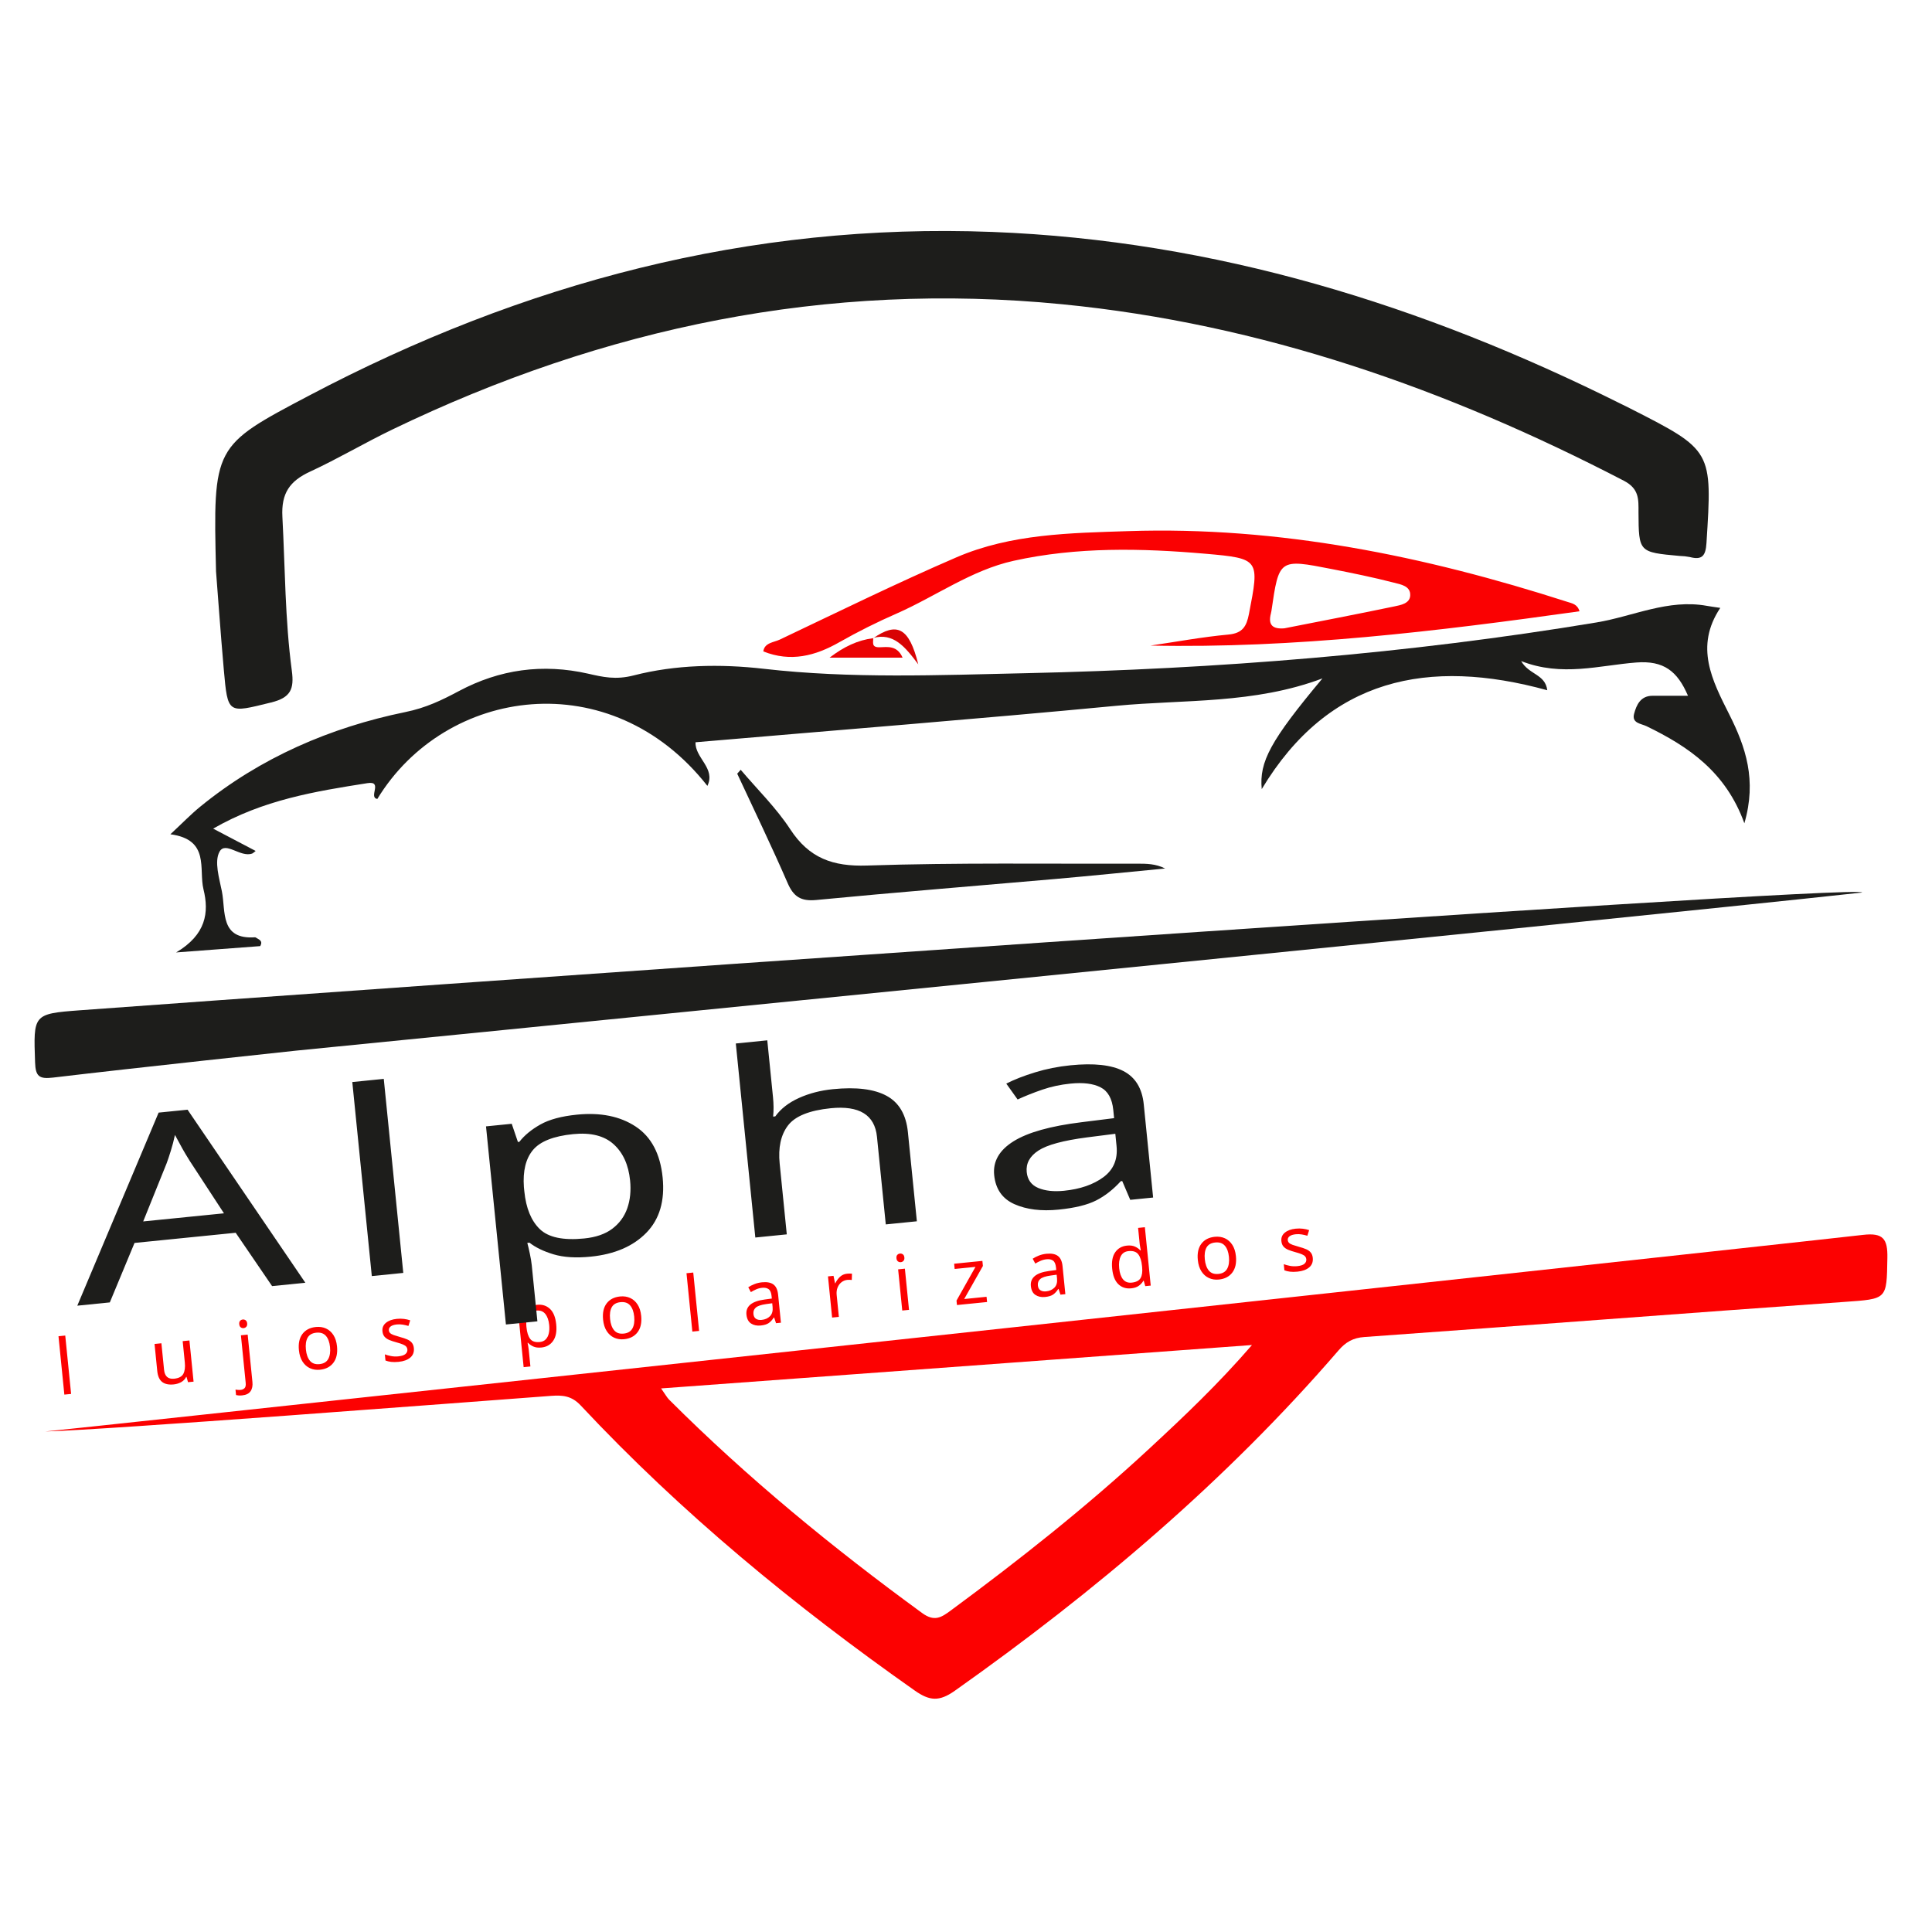
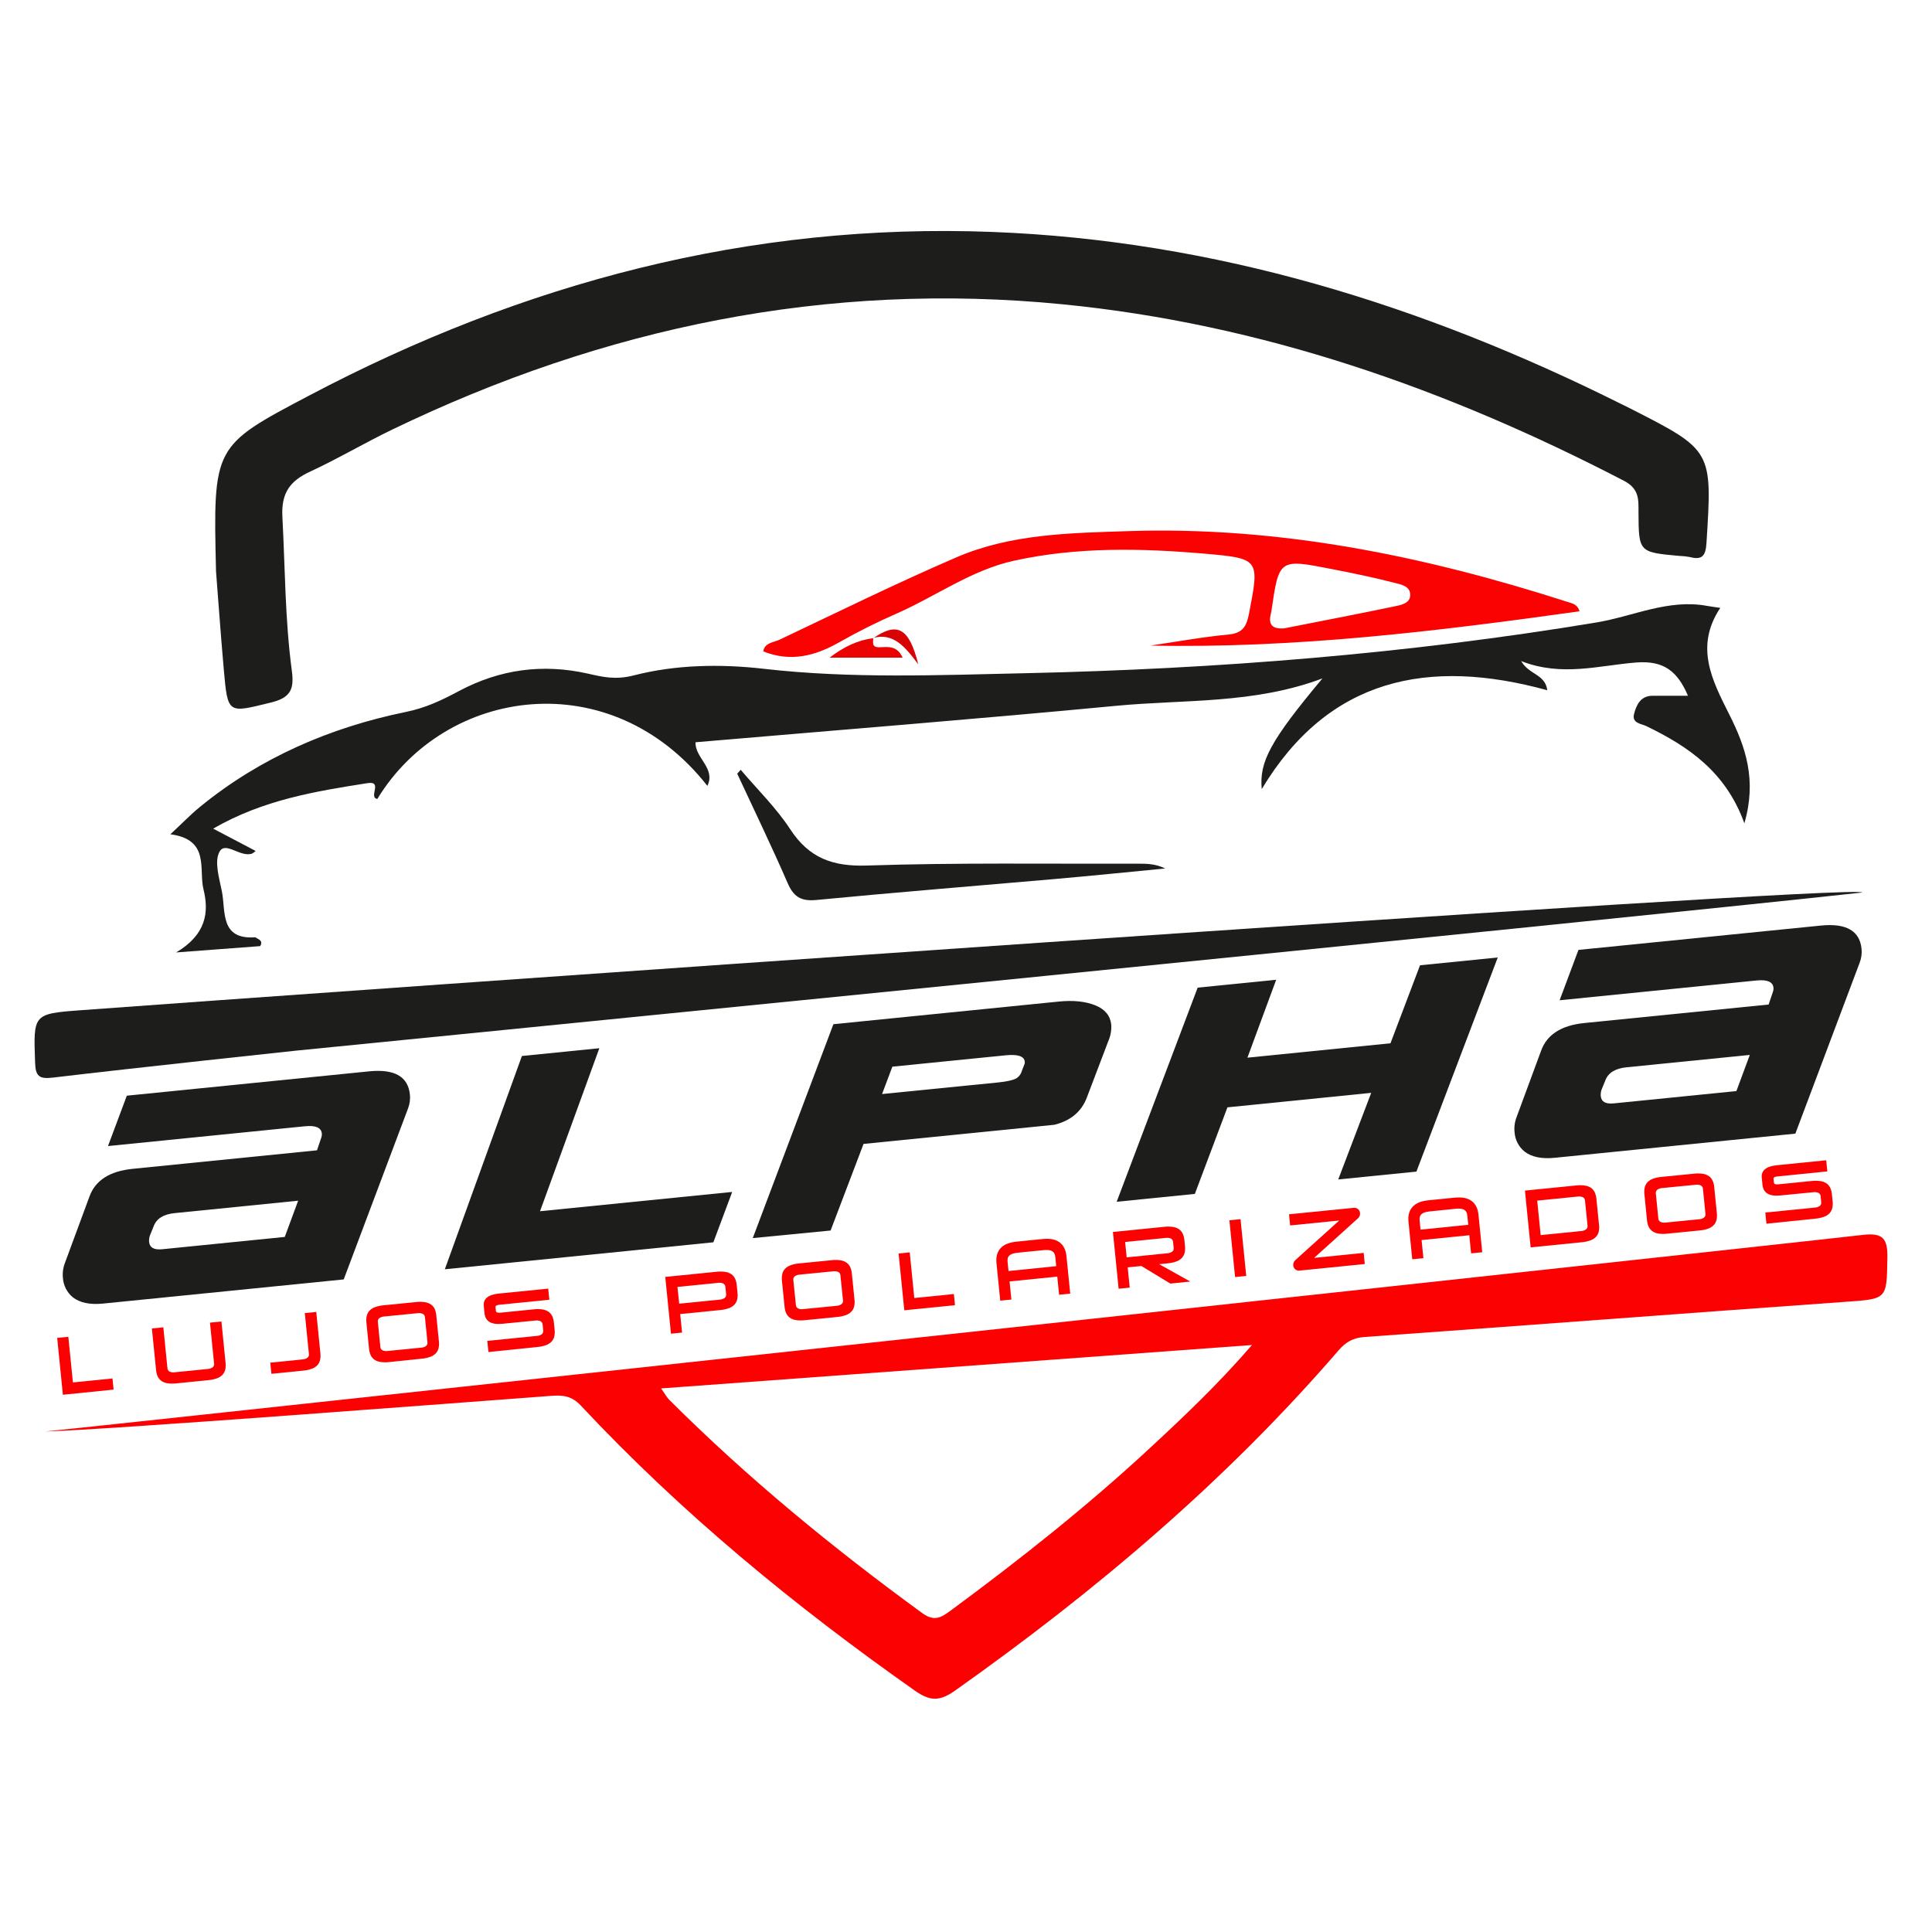
<svg xmlns="http://www.w3.org/2000/svg" id="Capa_1" data-name="Capa 1" viewBox="0 0 1200 1200">
  <defs>
-     <style>.cls-1{fill:#eb0203;}.cls-2{fill:#d80304;}.cls-3,.cls-6{fill:#fc0101;}.cls-4{fill:#fa0102;}.cls-5,.cls-8{fill:#1d1d1b;}.cls-6{font-size:47.96px;font-family:VenusRising-Regular, Venus Rising;letter-spacing:0.48em;}.cls-7{letter-spacing:0.5em;}.cls-8{font-size:159.37px;font-family:Supreme;letter-spacing:0.1em;}</style>
+     <style>.cls-1{fill:#eb0203;}.cls-2{fill:#d80304;}.cls-3{fill:#fc0101;}.cls-4{fill:#fa0102;}.cls-5{fill:#1d1d1b;}</style>
  </defs>
  <path class="cls-1" d="M542.34,396.22c.2,2.73-1.36,6,4.12,5.8,4.8-.16,10.81-1.25,14.16,6.47H515.24c9-6.85,17.45-10.86,27.21-12.13Z" />
  <path class="cls-2" d="M542.45,396.36c14.66-10.14,22.21-6.7,27.91,16.28-8.51-11.42-15.63-19.67-28-16.41Z" />
  <path class="cls-3" d="M1157.22,767c-25.3,3-525.77,57.18-525.77,57.18S40.65,888,28.16,889.12C67.85,888,285.45,871.22,342.25,867c7-.52,12.76-.16,18.48,6,62.48,66.76,132.72,124.46,207.39,177,9.25,6.51,15.2,7,24.81.25,87.3-61.73,168.44-130.31,238.44-211.48,4.45-5.17,9-7.82,16.09-8.33,99.28-7.1,198.53-14.71,297.82-21.78,27.1-1.93,26.54-1.32,27-27.26C1172.53,769.57,1169.74,765.55,1157.22,767ZM714.14,899.5c-39,36.16-80.7,69.16-123.5,100.74-5.85,4.31-10.16,7.28-17.89,1.64C517.24,961.39,464.28,918,415.62,869.37c-1.38-1.38-2.32-3.21-5-7l367-26.95C756.48,859.87,735.39,879.8,714.14,899.5Z" />
  <path class="cls-4" d="M973.47,373.81c-88.65-28.51-179.05-47-272.62-43.92-36,1.18-72.79,1.65-106.63,16.21-37.09,16-73.36,33.82-109.85,51.15-3.75,1.78-9.53,1.9-10.27,7.35,17,6.79,32.29,2.84,47.34-5.77A384,384,0,0,1,557.11,381c24.26-10.71,46.28-26.88,72.48-32.68,39.31-8.71,79.33-7.84,119.16-4.38,33.79,2.94,33.55,3.52,27,37.37-1.48,7.67-3.9,12-12.73,12.82-16.21,1.5-32.28,4.48-48.4,6.85,89.56,1.85,178-8.89,266.44-21.3C979.74,375.22,976.46,374.77,973.47,373.81ZM875.9,370c-.33,4.89-5.91,5.83-9.82,6.65-22.74,4.75-45.56,9.11-68.35,13.61-7.15.59-10.26-1.95-8.34-9.26a13.92,13.92,0,0,0,.32-1.56c4.71-32.33,4.73-32.41,37.42-26,13,2.54,25.91,5.17,38.68,8.47C869.94,363,876.32,363.9,875.9,370Z" />
  <path class="cls-5" d="M139,415.85c2.5,28,2.46,27.06,29.26,20.5,12.37-3,14.52-8.4,13-19.76-4.24-31.7-4.17-63.7-5.86-95.59-.79-14.68,4.6-22.25,17.19-28.06,17.32-8,33.79-17.81,51-26.11,131.67-63.54,270-92.2,416.17-77.85,123.88,12.16,239,52.59,348.94,109.66,9.55,5,9,11.68,9,19.58.15,24.78.17,24.78,25.51,27.08a38.08,38.08,0,0,1,6.35.68c7.75,2.06,9.86-.83,10.36-8.7,3.65-57.54,3.83-57.53-47.31-83.55-1.89-1-3.81-1.88-5.71-2.83-123.1-61.45-252.18-101.51-390.5-106.84-150.83-5.81-291.57,31.61-424.4,101.63-59.58,31.42-59.67,31.25-57.82,109.23C135.25,368.11,136.89,392,139,415.85Z" />
  <path class="cls-5" d="M1074.09,443.76c-10.57-21-21.68-42.07-5.59-66.19-4.23-.64-6.3-.9-8.35-1.27-24.07-4.37-45.74,6.53-68.57,10.32C874.3,406.09,756,415.51,637.2,418.13c-54.26,1.2-108.6,3.48-162.79-2.73-27.12-3.11-54.9-2.56-80.8,4.11-11.23,2.89-19.21,1-28.3-1.08-28.26-6.38-54.92-2.72-80.34,10.84-10.56,5.63-20.41,10.4-33.18,13-46.56,9.55-90.08,28.27-127.5,58.83-5.82,4.76-11.08,10.22-18.46,17.08,24.76,3.32,17.47,21.66,20.56,34.2,3.54,14.34,1.65,28.15-17,39.2l52.23-3.93c2-3.51-1.09-4.19-3.07-5.49-22.07,1.6-18.26-16.07-20.73-28.51-1.63-8.2-4.84-18.47-1.48-24.63,3.69-6.78,13.06,3.86,20.38,1.1a14.74,14.74,0,0,0,2.07-1.58L132.4,514.68c31.08-17.93,63.41-23.15,95.81-28.25,9.94-1.57.35,8.93,6.16,9.8,42.41-69.63,145.06-84.43,205-8.11,5.33-11-7.8-17.34-7.36-27.09,87.57-7.51,174.6-14.4,261.5-22.66,42.2-4,85.33-1,127.88-17-32.34,38.69-39.31,51.78-37.7,68.76,41.48-69.08,103.58-81.7,177.35-61.41-1.25-10.07-11.35-9.56-16.21-18.11,25.29,9.92,48.5,2.65,71.5.88,17-1.31,25.53,5.31,32.11,20.67-8.23,0-15.1,0-22,0-7.45,0-10,5.62-11.49,11.26-1.52,5.85,4.38,6,7.75,7.64,26,12.61,49.19,28.29,60.76,60.3C1091.27,484.48,1084.28,464,1074.09,443.76Z" />
  <path class="cls-5" d="M49.56,627.51c-29.17,2.16-28.79,2.66-27.77,32.38.29,8.69,2.53,10.45,11.24,9.41,50.21-6,150.78-16.72,150.78-16.72s818.31-81.22,972.81-98.22C1156.53,548.46,172.77,618.4,49.56,627.51Z" />
  <path class="cls-5" d="M507,559c49.26-4.74,98.59-8.68,147.88-13,22.95-2,45.87-4.37,68.8-6.56-5.91-3-11.68-3-17.44-3-55.9.19-111.84-.7-167.69,1.16-21.32.7-36-4.59-47.74-22.56-8.71-13.31-20.39-24.68-30.75-36.92l-2.16,2.43c10.49,22.57,21.35,45,31.25,67.79C492.83,556.87,497.33,559.93,507,559Z" />
-   <text class="cls-6" transform="translate(35.91 866.62) rotate(-5.73)">l<tspan class="cls-7" x="59.18" y="0">ujos polarizados</tspan>
-   </text>
-   <text class="cls-8" transform="translate(48.01 810.98) rotate(-5.74) scale(1.4 1)">Alpha</text>
+   <path class="cls-3" d="M39.06,866.31,35.52,831l6.92-.69,2.85,28.34,24.57-2.46.7,6.92Z" />
+   <path class="cls-3" d="M109.49,859.24a21.18,21.18,0,0,1-5.52-.07,8.91,8.91,0,0,1-3.76-1.48,7.17,7.17,0,0,1-2.29-2.81,12.58,12.58,0,0,1-1-4.07l-2.58-25.67,7.11-.71L104,849.81a2.51,2.51,0,0,0,1.3,2.11,6,6,0,0,0,3.48.4l20-2a6.22,6.22,0,0,0,3.34-1.08,2.52,2.52,0,0,0,.85-2.33l-2.55-25.39,7.11-.71,2.58,25.67a12.66,12.66,0,0,1-.2,4.19,7.24,7.24,0,0,1-1.68,3.21,9.07,9.07,0,0,1-3.42,2.2,20.85,20.85,0,0,1-5.38,1.16Z" />
+   <path class="cls-3" d="M168.57,853.3l-.7-6.92,19.81-2a6.16,6.16,0,0,0,3.34-1.09,2.53,2.53,0,0,0,.85-2.32l-2.55-25.39,7.11-.71L199,840.56a12.66,12.66,0,0,1-.2,4.19,7.1,7.1,0,0,1-1.68,3.21,8.79,8.79,0,0,1-3.42,2.19,20.23,20.23,0,0,1-5.38,1.17Z" />
+   <path class="cls-3" d="M241.77,846a20.4,20.4,0,0,1-5.53-.07,8.71,8.71,0,0,1-3.76-1.48,7,7,0,0,1-2.28-2.8,12.58,12.58,0,0,1-1-4.07l-1.61-16.08a12.67,12.67,0,0,1,.2-4.19,7.21,7.21,0,0,1,1.68-3.2,8.83,8.83,0,0,1,3.4-2.2,20.74,20.74,0,0,1,5.4-1.17l20.18-2a20.6,20.6,0,0,1,5.5.08,8.86,8.86,0,0,1,3.79,1.47A7.07,7.07,0,0,1,270,813a12.58,12.58,0,0,1,1,4.07l1.61,16.08a12.67,12.67,0,0,1-.2,4.19,7.21,7.21,0,0,1-1.68,3.2,9,9,0,0,1-3.42,2.2,21.15,21.15,0,0,1-5.38,1.17Zm-5.53-9.42a2.51,2.51,0,0,0,1.3,2.11,6.16,6.16,0,0,0,3.49.4l20.28-2a6,6,0,0,0,3.33-1.08,2.54,2.54,0,0,0,.86-2.33l-1.56-15.5a2.55,2.55,0,0,0-1.3-2.12,6.16,6.16,0,0,0-3.49-.39l-20.28,2a6.13,6.13,0,0,0-3.33,1.09,2.51,2.51,0,0,0-.85,2.32Z" />
+   <path class="cls-3" d="M303.37,839.77l-.69-6.92,30.54-3.07a6.09,6.09,0,0,0,3.34-1.08,2.56,2.56,0,0,0,.85-2.33l-.37-3.62a2.53,2.53,0,0,0-1.29-2.11,6.07,6.07,0,0,0-3.49-.4l-20.33,2q-10.21,1-11-6.56l-.45-4.44q-.67-6.78,9.44-7.79l30.59-3.07.69,6.92-30.83,3.09a5,5,0,0,0-2.11.53,1,1,0,0,0-.48,1l.21,2.1a1.32,1.32,0,0,0,.7,1.16,4.57,4.57,0,0,0,2.23.14l20.57-2.06a20.65,20.65,0,0,1,5.5.07,8.86,8.86,0,0,1,3.79,1.47,7.24,7.24,0,0,1,2.28,2.81,12.58,12.58,0,0,1,1,4.07l.42,4.2a12.67,12.67,0,0,1-.2,4.19,7.11,7.11,0,0,1-1.68,3.2,8.88,8.88,0,0,1-3.42,2.2,21,21,0,0,1-5.38,1.17Z" />
+   <path class="cls-3" d="M416.75,828.38l-3.54-35.26,31.83-3.2a21,21,0,0,1,5.5.08,8.86,8.86,0,0,1,3.79,1.47,7.24,7.24,0,0,1,2.28,2.81,12.58,12.58,0,0,1,1,4.07l.46,4.58a12.67,12.67,0,0,1-.2,4.19,7.21,7.21,0,0,1-1.68,3.2,9,9,0,0,1-3.42,2.2,21.15,21.15,0,0,1-5.38,1.17l-24.91,2.5,1.16,11.5Zm5.12-18.63,24.95-2.51a6.22,6.22,0,0,0,3.34-1.08,2.52,2.52,0,0,0,.85-2.33l-.45-4.48a2.53,2.53,0,0,0-1.29-2.11,6.07,6.07,0,0,0-3.49-.4l-25,2.5Z" />
+   <path class="cls-3" d="M499.88,820a21.25,21.25,0,0,1-5.53-.07,8.91,8.91,0,0,1-3.76-1.48,7.17,7.17,0,0,1-2.29-2.81,12.58,12.58,0,0,1-1-4.06l-1.62-16.09a13,13,0,0,1,.21-4.19,7,7,0,0,1,1.68-3.2,8.83,8.83,0,0,1,3.39-2.2,20.93,20.93,0,0,1,5.4-1.17l20.19-2a20.65,20.65,0,0,1,5.5.07,8.86,8.86,0,0,1,3.79,1.48,7,7,0,0,1,2.28,2.8,12.58,12.58,0,0,1,1,4.07l1.62,16.08a12.38,12.38,0,0,1-.21,4.19,7.09,7.09,0,0,1-1.67,3.2,8.84,8.84,0,0,1-3.42,2.2,20.41,20.41,0,0,1-5.38,1.17Zm-5.53-9.43a2.55,2.55,0,0,0,1.3,2.12,6.12,6.12,0,0,0,3.48.39l20.28-2a6.16,6.16,0,0,0,3.34-1.09,2.51,2.51,0,0,0,.85-2.32L522,792.17a2.53,2.53,0,0,0-1.29-2.11,6.16,6.16,0,0,0-3.49-.4l-20.28,2a6.09,6.09,0,0,0-3.34,1.08,2.54,2.54,0,0,0-.85,2.33Z" />
+   <path class="cls-3" d="M561.67,813.83l-3.54-35.26,6.92-.7,2.84,28.35,24.58-2.47.69,6.92Z" />
+   <path class="cls-3" d="M621.27,807.85l-2.34-23.29q-.58-5.77,2.47-9.21t9.93-4.13l16.27-1.64q6.87-.69,10.55,2.08t4.25,8.54l2.34,23.28-6.92.7-1.13-11.26-29.63,3,1.13,11.26Zm5.14-18.4,29.63-3-.56-5.58a6.9,6.9,0,0,0-.53-2.19,3.41,3.41,0,0,0-1.26-1.46,5.06,5.06,0,0,0-2.17-.75,14.32,14.32,0,0,0-3.27,0l-16.18,1.62a14.14,14.14,0,0,0-3.21.64,5.11,5.11,0,0,0-2,1.16,3.32,3.32,0,0,0-.94,1.69,6.81,6.81,0,0,0-.09,2.25Z" />
+   <path class="cls-3" d="M694.8,800.46l-3.54-35.26,31.83-3.2a21,21,0,0,1,5.5.08,8.86,8.86,0,0,1,3.79,1.47,7.07,7.07,0,0,1,2.28,2.81,12.84,12.84,0,0,1,1,4.07l.34,3.48a12.66,12.66,0,0,1-.2,4.19,7.11,7.11,0,0,1-1.68,3.2,8.76,8.76,0,0,1-3.42,2.2,20.24,20.24,0,0,1-5.37,1.17l-5.35.54L739.32,796l-12.4,1.25-18-10.92-8.49.85,1.26,12.6Zm5-19.49,25-2.51a6.09,6.09,0,0,0,3.34-1.08,2.54,2.54,0,0,0,.85-2.33l-.37-3.62a2.53,2.53,0,0,0-1.29-2.11,6.07,6.07,0,0,0-3.49-.4l-25,2.5Z" />
+   <path class="cls-3" d="M767.14,793.2l-3.54-35.26,6.92-.7,3.54,35.27Z" />
+   <path class="cls-3" d="M807.32,789.17a3.52,3.52,0,0,1-2.87-.8,3.64,3.64,0,0,1-1.21-2.36,3.82,3.82,0,0,1,.26-1.79,4.36,4.36,0,0,1,1.09-1.58l27.23-24.56-30.49,3.06-.7-6.92,40.08-4a3.47,3.47,0,0,1,2.86.82,3.8,3.8,0,0,1,1.18,2.39,3.89,3.89,0,0,1-.24,1.74,4,4,0,0,1-1.07,1.57l-27.22,24.57L847,778.19l.69,6.92Z" />
+   <path class="cls-3" d="M877.18,782.15l-2.34-23.29c-.38-3.84.44-6.92,2.48-9.21s5.34-3.67,9.92-4.13l16.27-1.63q6.87-.69,10.55,2.07t4.25,8.54l2.34,23.29-6.92.69-1.13-11.26-29.63,3,1.13,11.27Zm5.14-18.4,29.64-3-.57-5.59a6.9,6.9,0,0,0-.53-2.18,3.48,3.48,0,0,0-1.25-1.47,5.29,5.29,0,0,0-2.18-.74,14.25,14.25,0,0,0-3.27,0L888,752.44a14.44,14.44,0,0,0-3.21.63,5.13,5.13,0,0,0-2,1.17,3.37,3.37,0,0,0-.94,1.68,6.81,6.81,0,0,0-.09,2.25Z" />
+   <path class="cls-3" d="M950.71,774.77l-3.54-35.27L979,736.31a20.68,20.68,0,0,1,5.51.08,8.86,8.86,0,0,1,3.78,1.47,7.07,7.07,0,0,1,2.28,2.81,12.58,12.58,0,0,1,1,4.06l1.61,16.09A12.67,12.67,0,0,1,993,765a7.21,7.21,0,0,1-1.68,3.2,9,9,0,0,1-3.42,2.2,21,21,0,0,1-5.38,1.17Zm6.23-7.62,24.91-2.5a6.1,6.1,0,0,0,3.33-1.08,2.55,2.55,0,0,0,.86-2.33l-1.56-15.51a2.53,2.53,0,0,0-1.3-2.11,6.14,6.14,0,0,0-3.48-.39l-24.91,2.5Z" />
+   <path class="cls-3" d="M1035.56,766.25a20.82,20.82,0,0,1-5.53-.07,8.91,8.91,0,0,1-3.76-1.48,7.17,7.17,0,0,1-2.29-2.81,12.78,12.78,0,0,1-1-4.06l-1.61-16.08a12.73,12.73,0,0,1,.2-4.2,7,7,0,0,1,1.68-3.2,9,9,0,0,1,3.39-2.2A20.92,20.92,0,0,1,1032,731l20.18-2a20.64,20.64,0,0,1,5.5.07,9,9,0,0,1,3.79,1.48,7,7,0,0,1,2.28,2.8,12.91,12.91,0,0,1,1,4.07l1.61,16.08a12.66,12.66,0,0,1-.2,4.19,7.3,7.3,0,0,1-1.68,3.21,9.07,9.07,0,0,1-3.42,2.2,20.85,20.85,0,0,1-5.38,1.16Zm-5.53-9.42a2.53,2.53,0,0,0,1.3,2.11,6.12,6.12,0,0,0,3.48.39l20.28-2a6.13,6.13,0,0,0,3.34-1.09,2.5,2.5,0,0,0,.85-2.32l-1.55-15.51a2.54,2.54,0,0,0-1.3-2.11,6.16,6.16,0,0,0-3.49-.4l-20.28,2a6.1,6.1,0,0,0-3.33,1.08,2.55,2.55,0,0,0-.86,2.33Z" />
+   <path class="cls-3" d="M1097.16,760.06l-.69-6.92,30.53-3.06a6.13,6.13,0,0,0,3.34-1.09,2.51,2.51,0,0,0,.85-2.32l-.36-3.63a2.53,2.53,0,0,0-1.3-2.11,6.2,6.2,0,0,0-3.48-.4l-20.33,2q-10.21,1-11-6.56l-.45-4.44q-.67-6.77,9.44-7.79l30.58-3.07.7,6.92-30.83,3.1a5,5,0,0,0-2.11.52,1,1,0,0,0-.48,1l.21,2.1a1.33,1.33,0,0,0,.7,1.16,4.6,4.6,0,0,0,2.23.13l20.56-2.06a21.15,21.15,0,0,1,5.51.07,9,9,0,0,1,3.78,1.48,7.1,7.1,0,0,1,2.29,2.81,12.78,12.78,0,0,1,1,4.06l.42,4.2a12.66,12.66,0,0,1-.2,4.19,7.21,7.21,0,0,1-1.68,3.2,8.84,8.84,0,0,1-3.42,2.2,20.32,20.32,0,0,1-5.38,1.17Z" />
+   <path class="cls-5" d="M253.44,688.47l-39.95,106.2-149.42,15q-12.24,1.23-18.83-3.89a17,17,0,0,1-6.15-11.89,20.25,20.25,0,0,1,1.29-9.6l15.21-41.17q5.46-15,26.84-17.14l114.46-11.5,2.6-7.71a6.24,6.24,0,0,0,.4-2.74q-.54-5.49-10.57-4.48L67.07,711.84l11.7-31.29L229.3,665.43q23.61-2.37,25.3,14.44A18.54,18.54,0,0,1,253.44,688.47Zm-68.25,57.31-76.6,7.7q-10.47,1-13.13,8.14l-2.34,5.76a9.91,9.91,0,0,0-.51,4q.54,5.31,8.11,4.55l76.15-7.65Z" />
+   <path class="cls-5" d="M454.78,740.33l-11.7,31.29L276.29,788.37,324.16,655.9l48.1-4.83L335.42,752.32Z" />
+   <path class="cls-5" d="M688.49,646.38,675,681.86q-5,13-20.13,16.76L536.36,710.51,515.9,764.3,467.56,769l50.08-132.85,140.07-14.07q13.37-1.33,22.5,2.31t10,12.05A21.56,21.56,0,0,1,688.49,646.38ZM636.4,660.74a3.76,3.76,0,0,0,.1-1.29q-.51-5.07-11.65-4l-70.59,7.08-6.39,17L620,672.32q7.8-.78,11-2.39a7.55,7.55,0,0,0,3.59-4.52Z" />
+   <path class="cls-5" d="M930.28,594.71l-50.52,133-48.55,4.87,20.47-53.79-89.3,9-20.24,53.77-48.55,4.88,50.3-133,48.77-4.9-17.86,48.4L863.65,648,882,599.56Z" />
+   <path class="cls-5" d="M1155.08,597.92l-39.95,106.2-149.42,15q-12.24,1.23-18.83-3.89a17,17,0,0,1-6.15-11.9,20.25,20.25,0,0,1,1.29-9.6l15.21-41.17q5.46-15,26.84-17.14l114.46-11.49,2.6-7.71a6.24,6.24,0,0,0,.4-2.74Q1101,608,1091,609L968.71,621.28,980.41,590l150.53-15.11q23.61-2.39,25.3,14.43A18.6,18.6,0,0,1,1155.08,597.92Zm-68.25,57.31-76.6,7.69q-10.47,1.05-13.13,8.15l-2.35,5.76a10,10,0,0,0-.5,3.95q.54,5.33,8.11,4.55l76.15-7.64Z" />
</svg>
